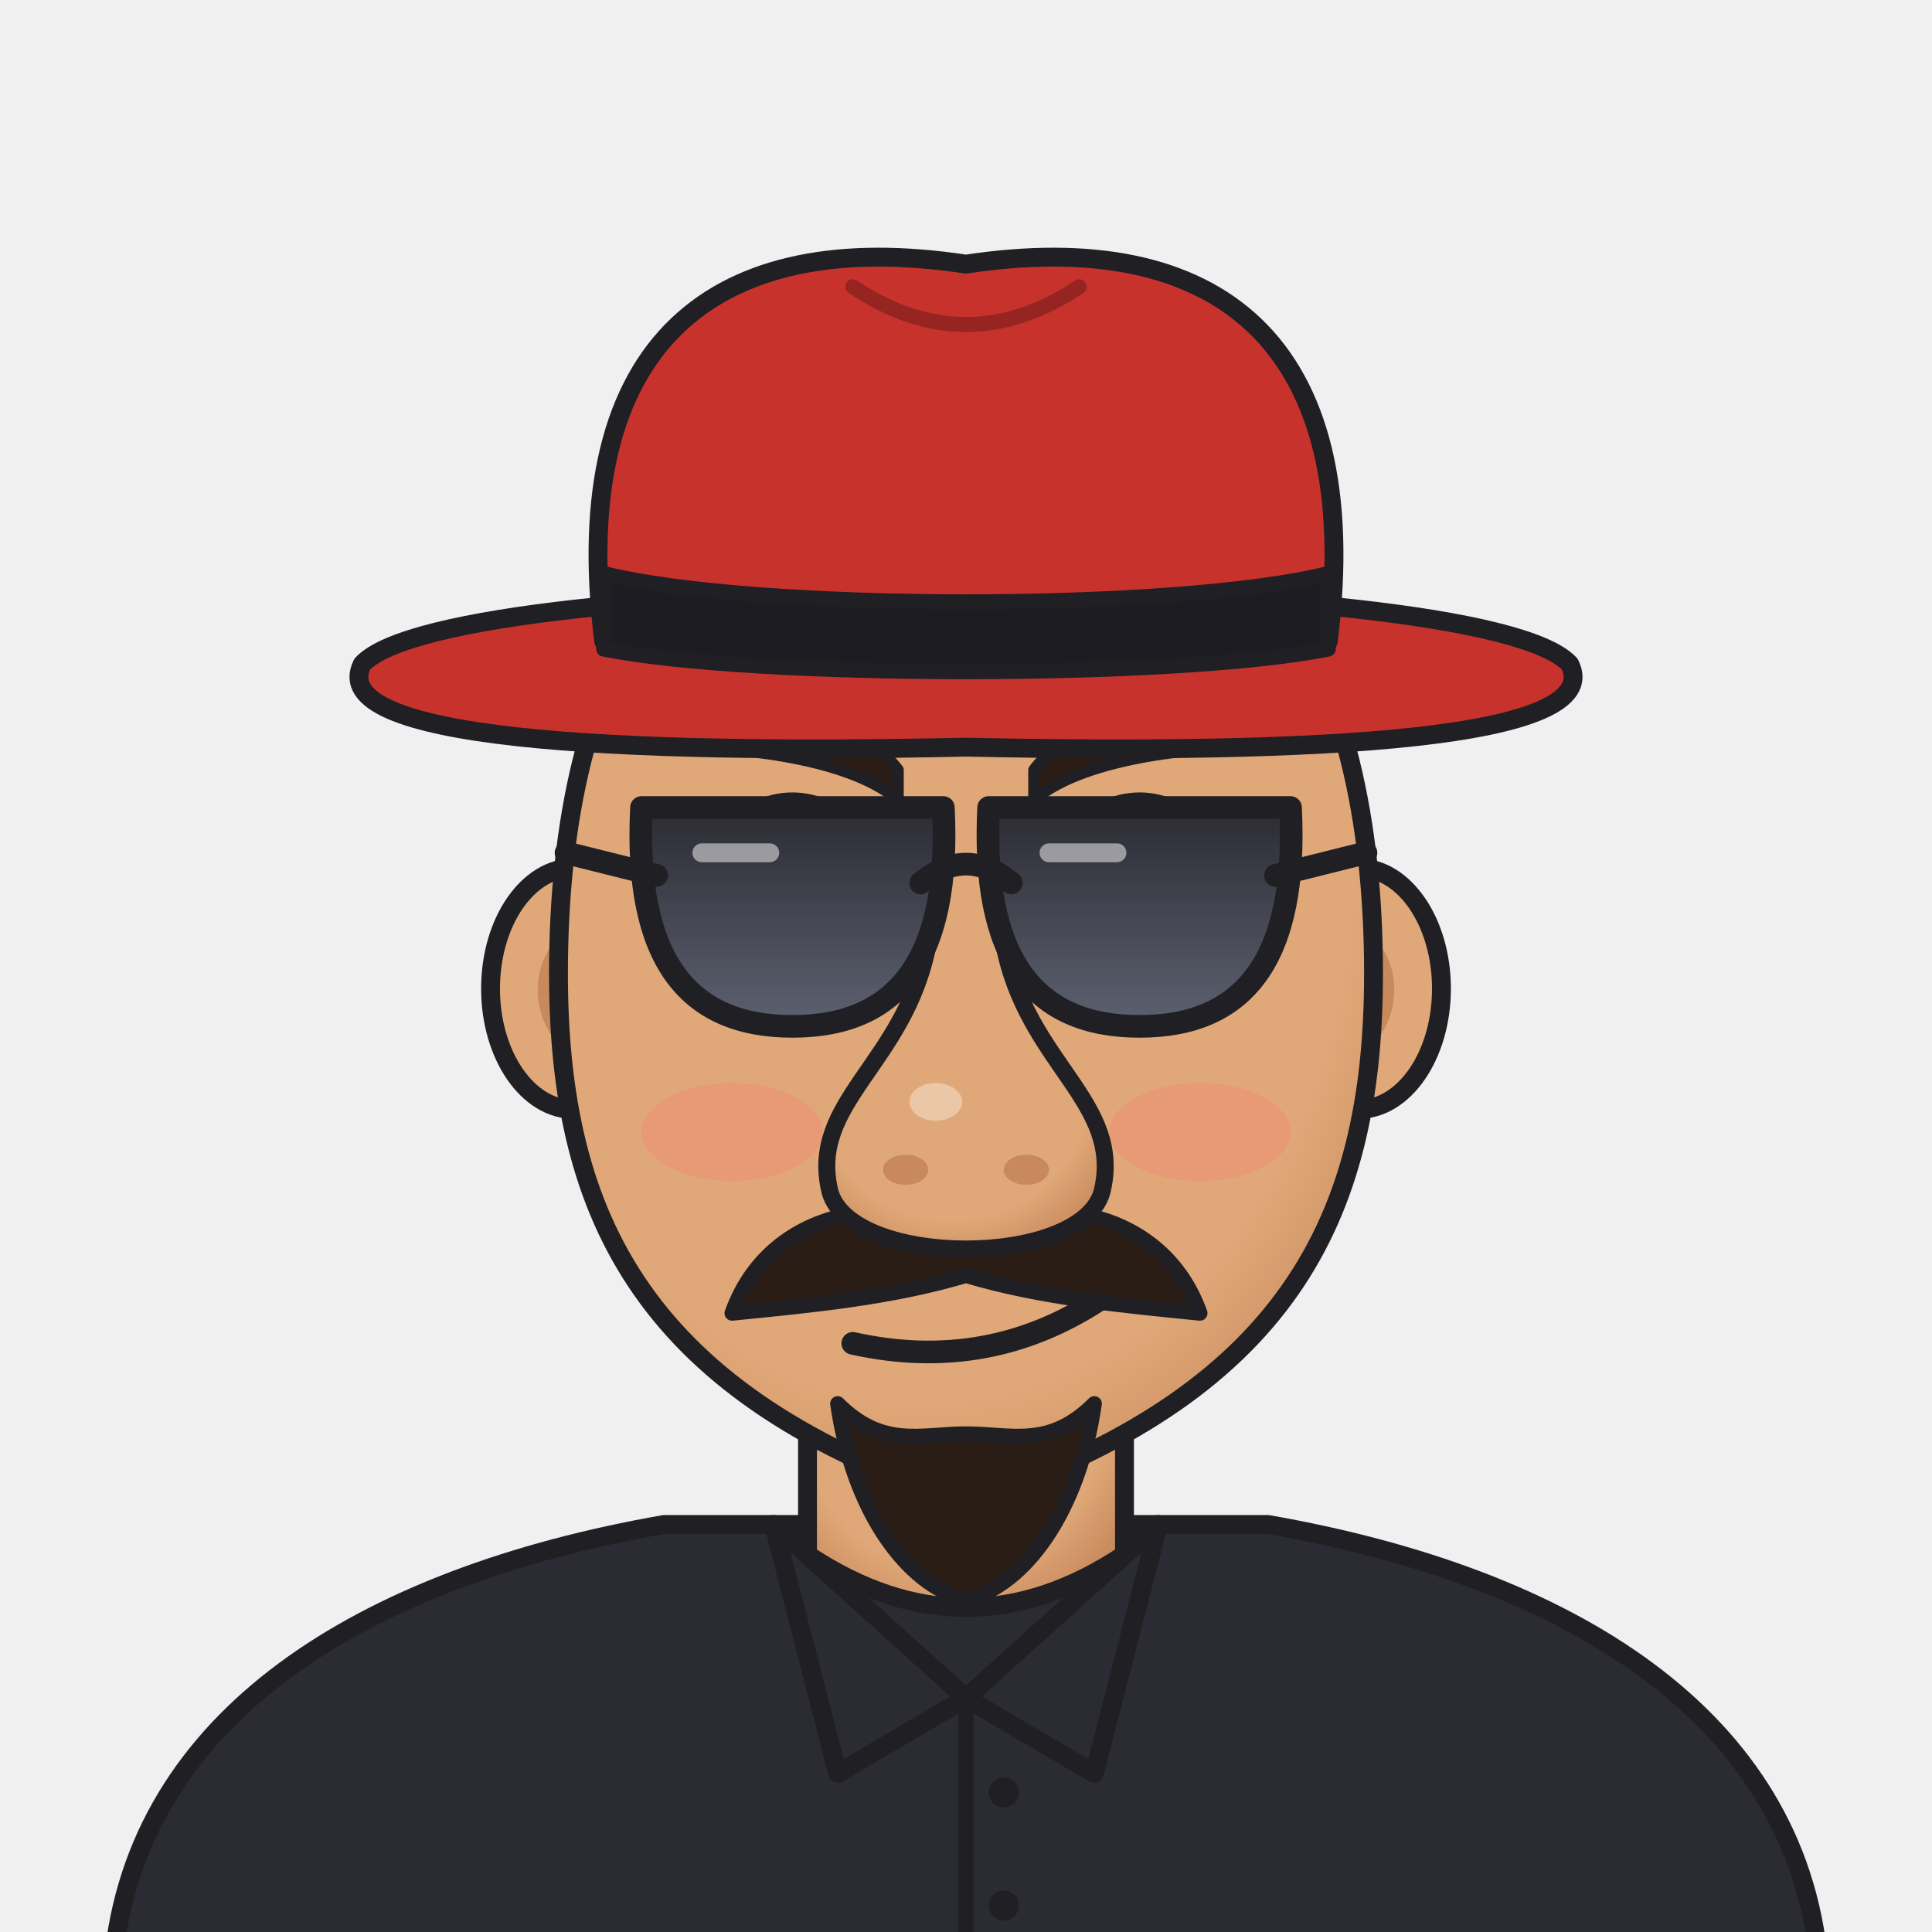
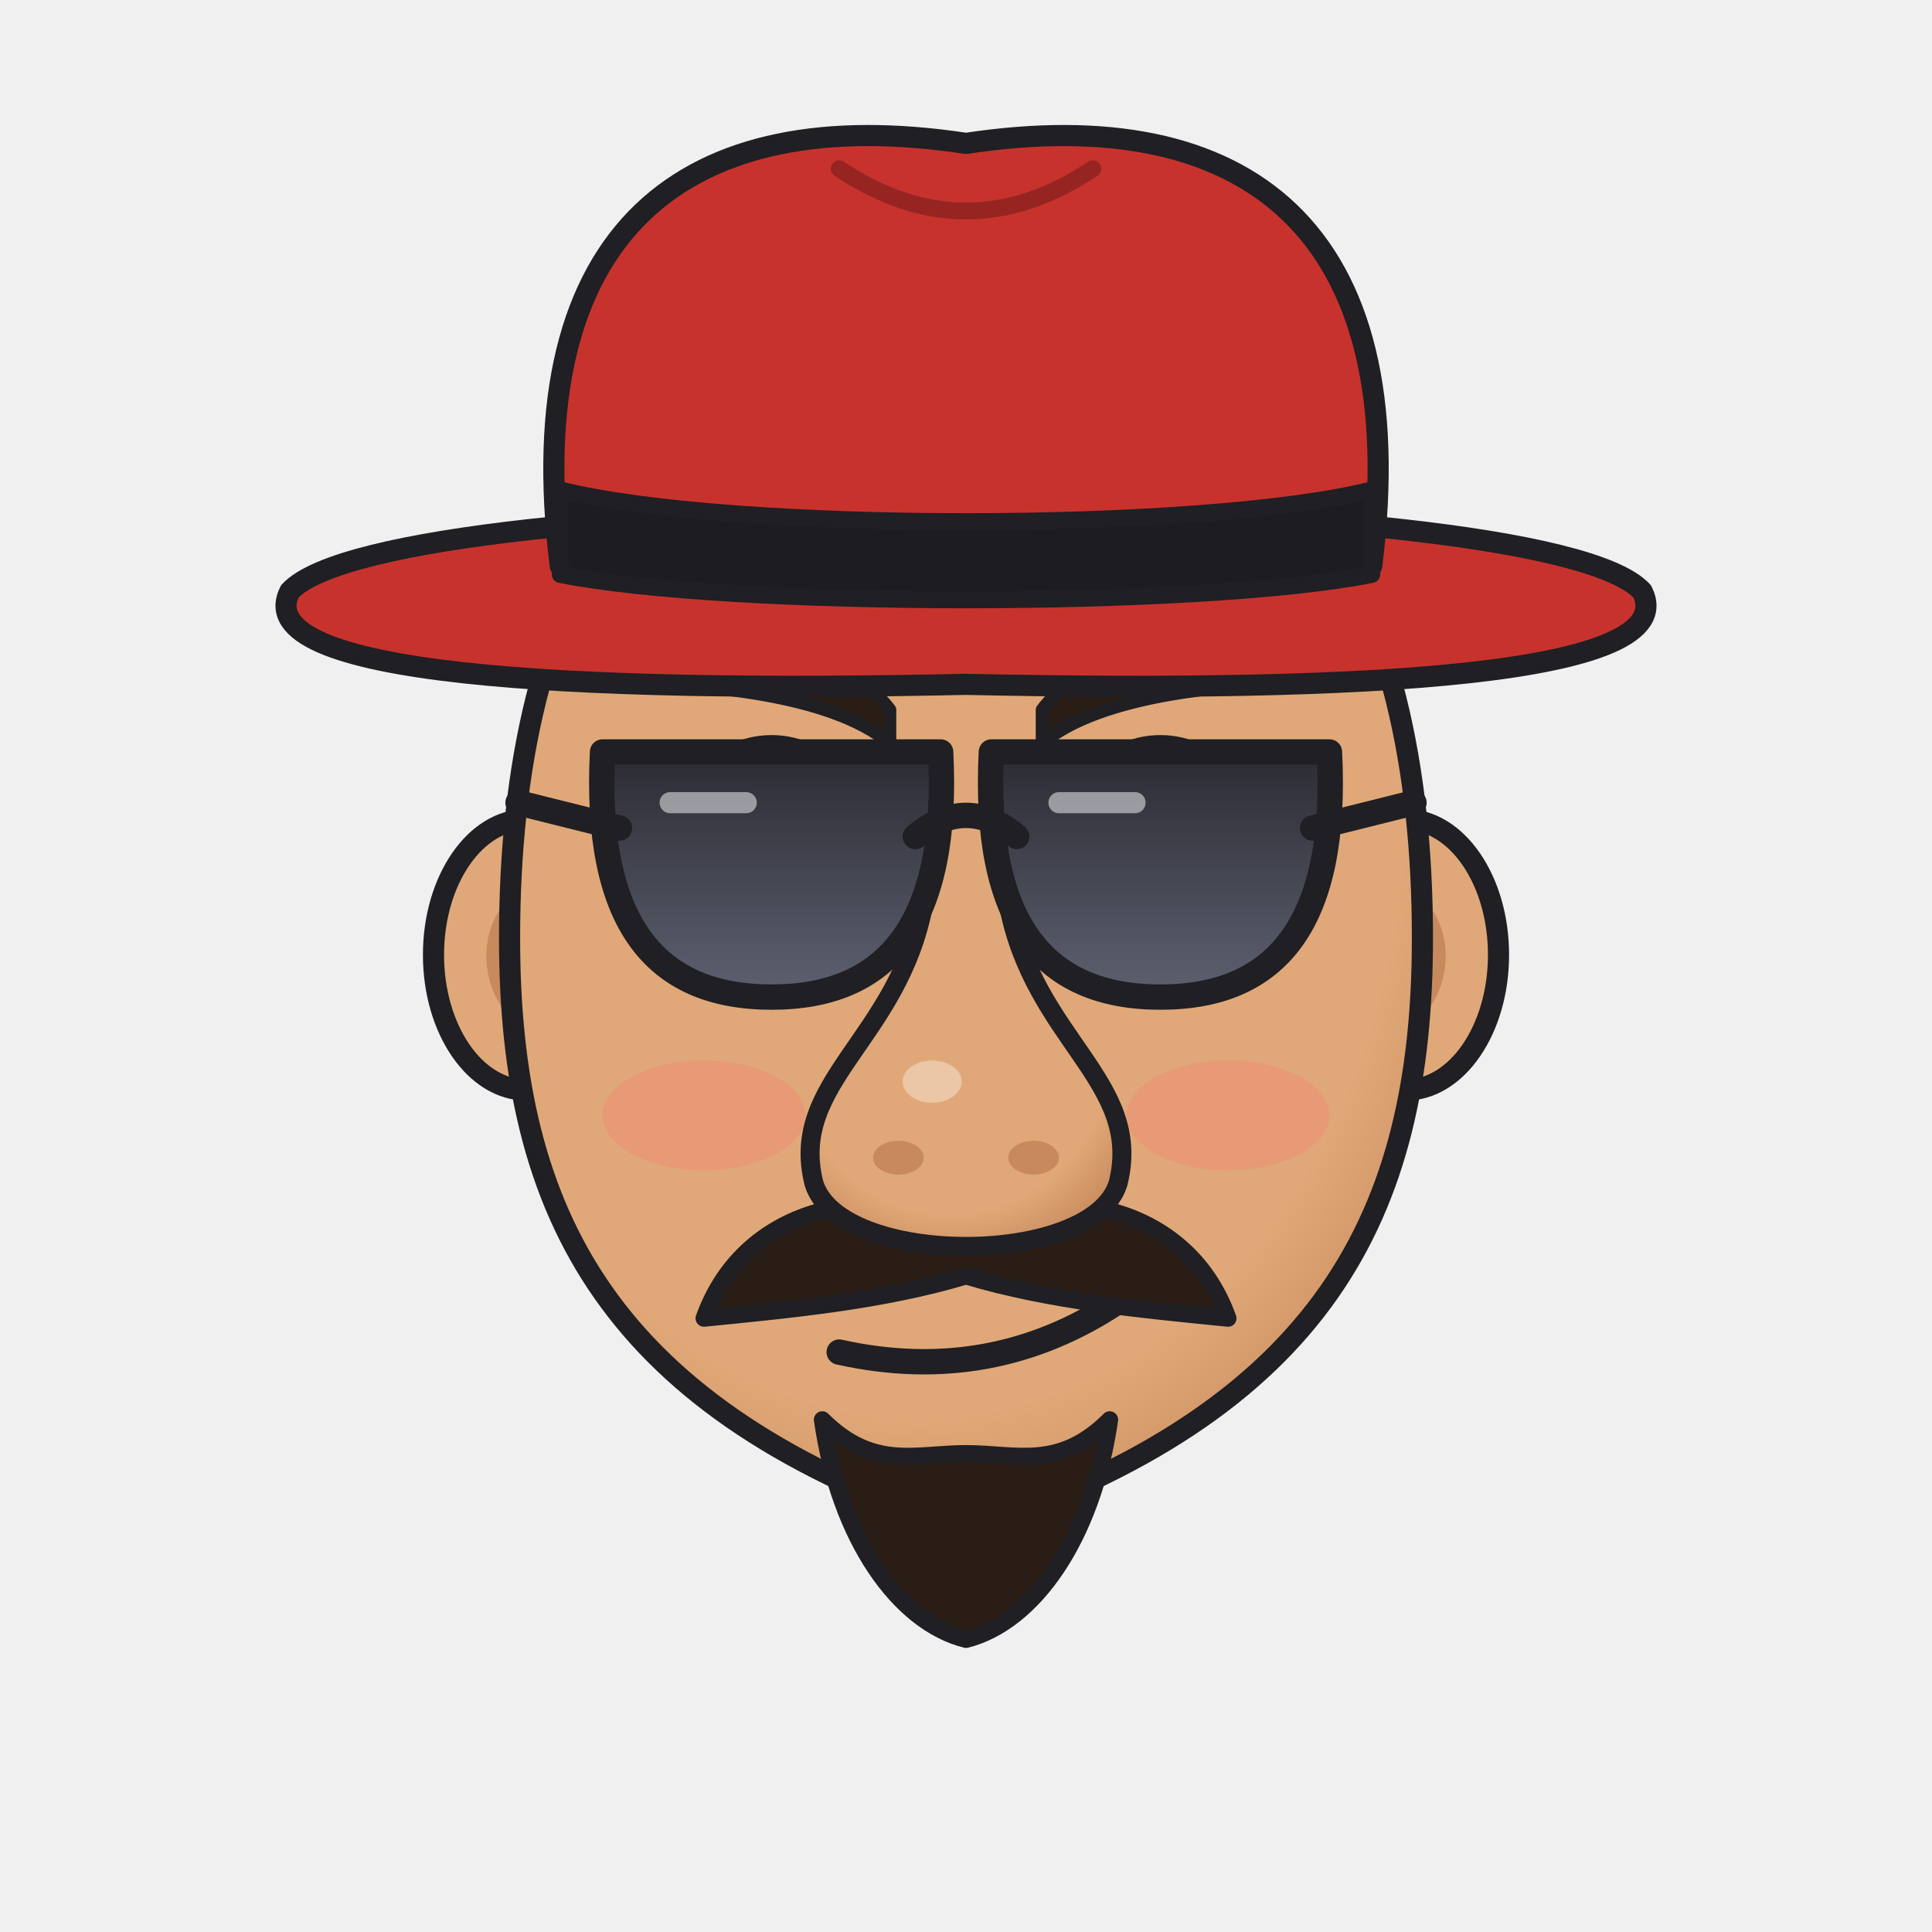
<svg xmlns="http://www.w3.org/2000/svg" viewBox="0 0 512 512" width="512" height="512">
  <defs>
    <linearGradient id="bga16" x1="0" y1="0" x2="0" y2="1">
      <stop offset="0" stop-color="#ff8fb8" />
      <stop offset="1" stop-color="#e04a86" />
    </linearGradient>
    <radialGradient id="glowa16" cx="0.5" cy="0.35" r="0.6">
      <stop offset="0" stop-color="#fff" stop-opacity="0.45" />
      <stop offset="1" stop-color="#fff" stop-opacity="0" />
    </radialGradient>
    <radialGradient id="skina16" cx="0.45" cy="0.38" r="0.7">
      <stop offset="0" stop-color="#e0a878" />
      <stop offset="0.75" stop-color="#e0a878" />
      <stop offset="1" stop-color="#c88a5c" />
    </radialGradient>
    <pattern id="shma16" width="26" height="26" patternUnits="userSpaceOnUse" patternTransform="rotate(45 256 256)">
      <rect width="26" height="26" fill="#fbfbfb" />
      <rect x="2" y="2" width="9" height="9" fill="#d42b2b" />
      <rect x="15" y="15" width="9" height="9" fill="#d42b2b" />
      <rect x="15" y="4" width="5" height="5" fill="#d42b2b" opacity="0.55" />
      <rect x="4" y="15" width="5" height="5" fill="#d42b2b" opacity="0.55" />
    </pattern>
    <pattern id="knita16" width="14" height="14" patternUnits="userSpaceOnUse">
      <rect width="14" height="14" fill="#ffffff" />
      <circle cx="7" cy="7" r="2.6" fill="#d9dde3" />
    </pattern>
    <pattern id="kummaa16" width="30" height="30" patternUnits="userSpaceOnUse">
      <rect width="30" height="30" fill="#f7f3e8" />
      <path d="M15 3 L27 15 L15 27 L3 15 Z" fill="none" stroke="#1d7a5f" stroke-width="3" />
      <circle cx="15" cy="15" r="3.5" fill="#d6372f" />
    </pattern>
    <linearGradient id="lensa16" x1="0" y1="0" x2="0" y2="1">
      <stop offset="0" stop-color="#2b2b33" />
      <stop offset="1" stop-color="#5d6170" />
    </linearGradient>
    <linearGradient id="rainbowa16" x1="0" y1="0" x2="1" y2="1">
      <stop offset="0" stop-color="#29d39a" />
      <stop offset="0.5" stop-color="#3b8cff" />
      <stop offset="1" stop-color="#b84dff" />
    </linearGradient>
  </defs>
-   <path d="M30,520 C36,455 96,418 176,404 L336,404 C416,418 476,455 482,520 Z" fill="#2b2b33" stroke="#1f1f24" stroke-width="5" stroke-linejoin="round" stroke-linecap="round" />
-   <path d="M205,404 L256,450 L222,470 Z" fill="#2b2b33" stroke="#1f1f24" stroke-width="5" stroke-linejoin="round" stroke-linecap="round" />
-   <path d="M307,404 L256,450 L290,470 Z" fill="#2b2b33" stroke="#1f1f24" stroke-width="5" stroke-linejoin="round" stroke-linecap="round" />
-   <path d="M256,450 L256,520" fill="none" stroke="#1f1f24" stroke-width="4" stroke-linecap="round" stroke-linejoin="round" />
-   <circle cx="266" cy="475" r="4" fill="#1f1f24" />
-   <circle cx="266" cy="505" r="4" fill="#1f1f24" />
-   <path d="M214,320 L214,412 Q256,440 298,412 L298,320 Z" fill="url(#skina16)" stroke="#1f1f24" stroke-width="5" stroke-linejoin="round" stroke-linecap="round" />
-   <path d="M214,350 Q256,395 298,350 L298,330 L214,330 Z" fill="#c88a5c" opacity="0.8" />
-   <ellipse cx="152" cy="262" rx="22" ry="32" fill="#e0a878" stroke="#1f1f24" stroke-width="5" />
-   <path d="M154,248 C142,252 142,272 154,278" fill="none" stroke="#c88a5c" stroke-width="5" stroke-linecap="round" stroke-linejoin="round" />
-   <ellipse cx="360" cy="262" rx="22" ry="32" fill="#e0a878" stroke="#1f1f24" stroke-width="5" />
-   <path d="M358,248 C370,252 370,272 358,278" fill="none" stroke="#c88a5c" stroke-width="5" stroke-linecap="round" stroke-linejoin="round" />
-   <path d="M256,118 C331.6,118 364,176 364,258 C364,323 340.96,370 256,398 C171.04,370 148,323 148,258 C148,176 180.4,118 256,118 Z" fill="url(#skina16)" stroke="#1f1f24" stroke-width="5" stroke-linejoin="round" stroke-linecap="round" />
-   <ellipse cx="194" cy="300" rx="24" ry="13" fill="#ff6b6b" opacity="0.22" />
-   <ellipse cx="318" cy="300" rx="24" ry="13" fill="#ff6b6b" opacity="0.22" />
-   <path d="M222,372 C226,400 240,420 256,424 C272,420 286,400 290,372 C278,384 268,380 256,380 C244,380 234,384 222,372 Z" fill="#2a1d16" stroke="#1f1f24" stroke-width="4" stroke-linejoin="round" stroke-linecap="round" />
-   <path d="M226,356 Q262,364 292,344" fill="none" stroke="#1f1f24" stroke-width="6" stroke-linecap="round" stroke-linejoin="round" />
-   <path d="M256,326 C236,316 204,320 194,348 C214,346 236,344 256,338 C276,344 298,346 318,348 C308,320 276,316 256,326 Z" fill="#2a1d16" stroke="#1f1f24" stroke-width="4" stroke-linejoin="round" stroke-linecap="round" />
-   <g transform="translate(256 300) scale(1.0) translate(-256 -300)">
-     <path d="M246,250 C240,282 214,292 220,316 C226,336 286,336 292,316 C298,292 272,282 266,250" fill="url(#skina16)" stroke="#1f1f24" stroke-width="4.5" stroke-linejoin="round" stroke-linecap="round" />
-     <ellipse cx="240" cy="310" rx="6" ry="4" fill="#c88a5c" />
-     <ellipse cx="272" cy="310" rx="6" ry="4" fill="#c88a5c" />
-     <ellipse cx="248" cy="292" rx="7" ry="5" fill="#fff" opacity="0.35" />
+   <g transform="translate(256 262) scale(1.12) translate(-256 -270)">
+     <ellipse cx="152" cy="262" rx="22" ry="32" fill="#e0a878" stroke="#1f1f24" stroke-width="5" />
+     <path d="M154,248 C142,252 142,272 154,278" fill="none" stroke="#c88a5c" stroke-width="5" stroke-linecap="round" stroke-linejoin="round" />
+     <ellipse cx="360" cy="262" rx="22" ry="32" fill="#e0a878" stroke="#1f1f24" stroke-width="5" />
+     <path d="M358,248 C370,252 370,272 358,278" fill="none" stroke="#c88a5c" stroke-width="5" stroke-linecap="round" stroke-linejoin="round" />
+     <path d="M256,118 C331.6,118 364,176 364,258 C364,323 340.96,370 256,398 C171.04,370 148,323 148,258 C148,176 180.4,118 256,118 Z" fill="url(#skina16)" stroke="#1f1f24" stroke-width="5" stroke-linejoin="round" stroke-linecap="round" />
+     <ellipse cx="194" cy="300" rx="24" ry="13" fill="#ff6b6b" opacity="0.22" />
+     <ellipse cx="318" cy="300" rx="24" ry="13" fill="#ff6b6b" opacity="0.22" />
+     <path d="M222,372 C226,400 240,420 256,424 C272,420 286,400 290,372 C278,384 268,380 256,380 C244,380 234,384 222,372 Z" fill="#2a1d16" stroke="#1f1f24" stroke-width="4" stroke-linejoin="round" stroke-linecap="round" />
+     <path d="M226,356 Q262,364 292,344" fill="none" stroke="#1f1f24" stroke-width="6" stroke-linecap="round" stroke-linejoin="round" />
+     <path d="M256,326 C236,316 204,320 194,348 C214,346 236,344 256,338 C276,344 298,346 318,348 C308,320 276,316 256,326 Z" fill="#2a1d16" stroke="#1f1f24" stroke-width="4" stroke-linejoin="round" stroke-linecap="round" />
+     <g transform="translate(256 300) scale(1.0) translate(-256 -300)">
+       <path d="M246,250 C240,282 214,292 220,316 C226,336 286,336 292,316 C298,292 272,282 266,250" fill="url(#skina16)" stroke="#1f1f24" stroke-width="4.5" stroke-linejoin="round" stroke-linecap="round" />
+       <ellipse cx="240" cy="310" rx="6" ry="4" fill="#c88a5c" />
+       <ellipse cx="272" cy="310" rx="6" ry="4" fill="#c88a5c" />
+       <ellipse cx="248" cy="292" rx="7" ry="5" fill="#fff" opacity="0.35" />
+     </g>
+     <ellipse cx="210" cy="240" rx="24" ry="28" fill="#ffffff" stroke="#1f1f24" stroke-width="4" />
+     <circle cx="210" cy="244" r="12" fill="#4a2c17" />
+     <circle cx="210" cy="244" r="6.0" fill="#111" />
+     <circle cx="206" cy="239" r="3.96" fill="#fff" />
+     <ellipse cx="302" cy="240" rx="24" ry="28" fill="#ffffff" stroke="#1f1f24" stroke-width="4" />
+     <circle cx="302" cy="244" r="12" fill="#4a2c17" />
+     <circle cx="302" cy="244" r="6.0" fill="#111" />
+     <circle cx="298" cy="239" r="3.96" fill="#fff" />
+     <path d="M238,204 C226,188 196,186 180,198 C192,198 224,200 238,212 Z" fill="#2a1d16" stroke="#1f1f24" stroke-width="3" stroke-linejoin="round" stroke-linecap="round" />
+     <path d="M274,204 C286,188 316,186 332,198 C320,198 288,200 274,212 Z" fill="#2a1d16" stroke="#1f1f24" stroke-width="3" stroke-linejoin="round" stroke-linecap="round" />
+     <path d="M96,176 C120,150 392,150 416,176 C426,196 350,200 256,198 C162,200 86,196 96,176 Z" fill="#c8322d" stroke="#1f1f24" stroke-width="5" stroke-linejoin="round" stroke-linecap="round" />
+     <path d="M160,170 C150,90 190,60 256,70 C322,60 362,90 352,170 C320,178 192,178 160,170 Z" fill="#c8322d" stroke="#1f1f24" stroke-width="5" stroke-linejoin="round" stroke-linecap="round" />
+     <path d="M160,152 C200,162 312,162 352,152 L352,172 C312,180 200,180 160,172 Z" fill="#1c1c22" stroke="#1f1f24" stroke-width="4" stroke-linejoin="round" stroke-linecap="round" />
+     <path d="M226,76 Q256,96 286,76" fill="none" stroke="#000" stroke-width="4" stroke-linecap="round" stroke-linejoin="round" opacity="0.25" />
+     <path d="M170,214 L250,214 C252,254 238,272 210,272 C182,272 168,254 170,214 Z" fill="url(#lensa16)" stroke="#1f1f24" stroke-width="6" stroke-linejoin="round" stroke-linecap="round" />
+     <path d="M186,226 L204,226" fill="none" stroke="#fff" stroke-width="5" stroke-linecap="round" stroke-linejoin="round" opacity="0.5" />
+     <path d="M262,214 L342,214 C344,254 330,272 302,272 C274,272 260,254 262,214 Z" fill="url(#lensa16)" stroke="#1f1f24" stroke-width="6" stroke-linejoin="round" stroke-linecap="round" />
+     <path d="M278,226 L296,226" fill="none" stroke="#fff" stroke-width="5" stroke-linecap="round" stroke-linejoin="round" opacity="0.5" />
+     <path d="M244,234 Q256,224 268,234" fill="none" stroke="#1f1f24" stroke-width="6" stroke-linecap="round" stroke-linejoin="round" />
+     <path d="M174,232 L150,226" fill="none" stroke="#1f1f24" stroke-width="6" stroke-linecap="round" stroke-linejoin="round" />
+     <path d="M338,232 L362,226" fill="none" stroke="#1f1f24" stroke-width="6" stroke-linecap="round" stroke-linejoin="round" />
  </g>
-   <ellipse cx="210" cy="240" rx="24" ry="28" fill="#ffffff" stroke="#1f1f24" stroke-width="4" />
-   <circle cx="210" cy="244" r="12" fill="#4a2c17" />
-   <circle cx="210" cy="244" r="6.0" fill="#111" />
-   <circle cx="206" cy="239" r="3.96" fill="#fff" />
-   <ellipse cx="302" cy="240" rx="24" ry="28" fill="#ffffff" stroke="#1f1f24" stroke-width="4" />
-   <circle cx="302" cy="244" r="12" fill="#4a2c17" />
-   <circle cx="302" cy="244" r="6.0" fill="#111" />
-   <circle cx="298" cy="239" r="3.96" fill="#fff" />
-   <path d="M238,204 C226,188 196,186 180,198 C192,198 224,200 238,212 Z" fill="#2a1d16" stroke="#1f1f24" stroke-width="3" stroke-linejoin="round" stroke-linecap="round" />
-   <path d="M274,204 C286,188 316,186 332,198 C320,198 288,200 274,212 Z" fill="#2a1d16" stroke="#1f1f24" stroke-width="3" stroke-linejoin="round" stroke-linecap="round" />
-   <path d="M96,176 C120,150 392,150 416,176 C426,196 350,200 256,198 C162,200 86,196 96,176 Z" fill="#c8322d" stroke="#1f1f24" stroke-width="5" stroke-linejoin="round" stroke-linecap="round" />
-   <path d="M160,170 C150,90 190,60 256,70 C322,60 362,90 352,170 C320,178 192,178 160,170 Z" fill="#c8322d" stroke="#1f1f24" stroke-width="5" stroke-linejoin="round" stroke-linecap="round" />
-   <path d="M160,152 C200,162 312,162 352,152 L352,172 C312,180 200,180 160,172 Z" fill="#1c1c22" stroke="#1f1f24" stroke-width="4" stroke-linejoin="round" stroke-linecap="round" />
-   <path d="M226,76 Q256,96 286,76" fill="none" stroke="#000" stroke-width="4" stroke-linecap="round" stroke-linejoin="round" opacity="0.25" />
-   <path d="M170,214 L250,214 C252,254 238,272 210,272 C182,272 168,254 170,214 Z" fill="url(#lensa16)" stroke="#1f1f24" stroke-width="6" stroke-linejoin="round" stroke-linecap="round" />
-   <path d="M186,226 L204,226" fill="none" stroke="#fff" stroke-width="5" stroke-linecap="round" stroke-linejoin="round" opacity="0.5" />
-   <path d="M262,214 L342,214 C344,254 330,272 302,272 C274,272 260,254 262,214 Z" fill="url(#lensa16)" stroke="#1f1f24" stroke-width="6" stroke-linejoin="round" stroke-linecap="round" />
-   <path d="M278,226 L296,226" fill="none" stroke="#fff" stroke-width="5" stroke-linecap="round" stroke-linejoin="round" opacity="0.5" />
-   <path d="M244,234 Q256,224 268,234" fill="none" stroke="#1f1f24" stroke-width="6" stroke-linecap="round" stroke-linejoin="round" />
-   <path d="M174,232 L150,226" fill="none" stroke="#1f1f24" stroke-width="6" stroke-linecap="round" stroke-linejoin="round" />
-   <path d="M338,232 L362,226" fill="none" stroke="#1f1f24" stroke-width="6" stroke-linecap="round" stroke-linejoin="round" />
</svg>
